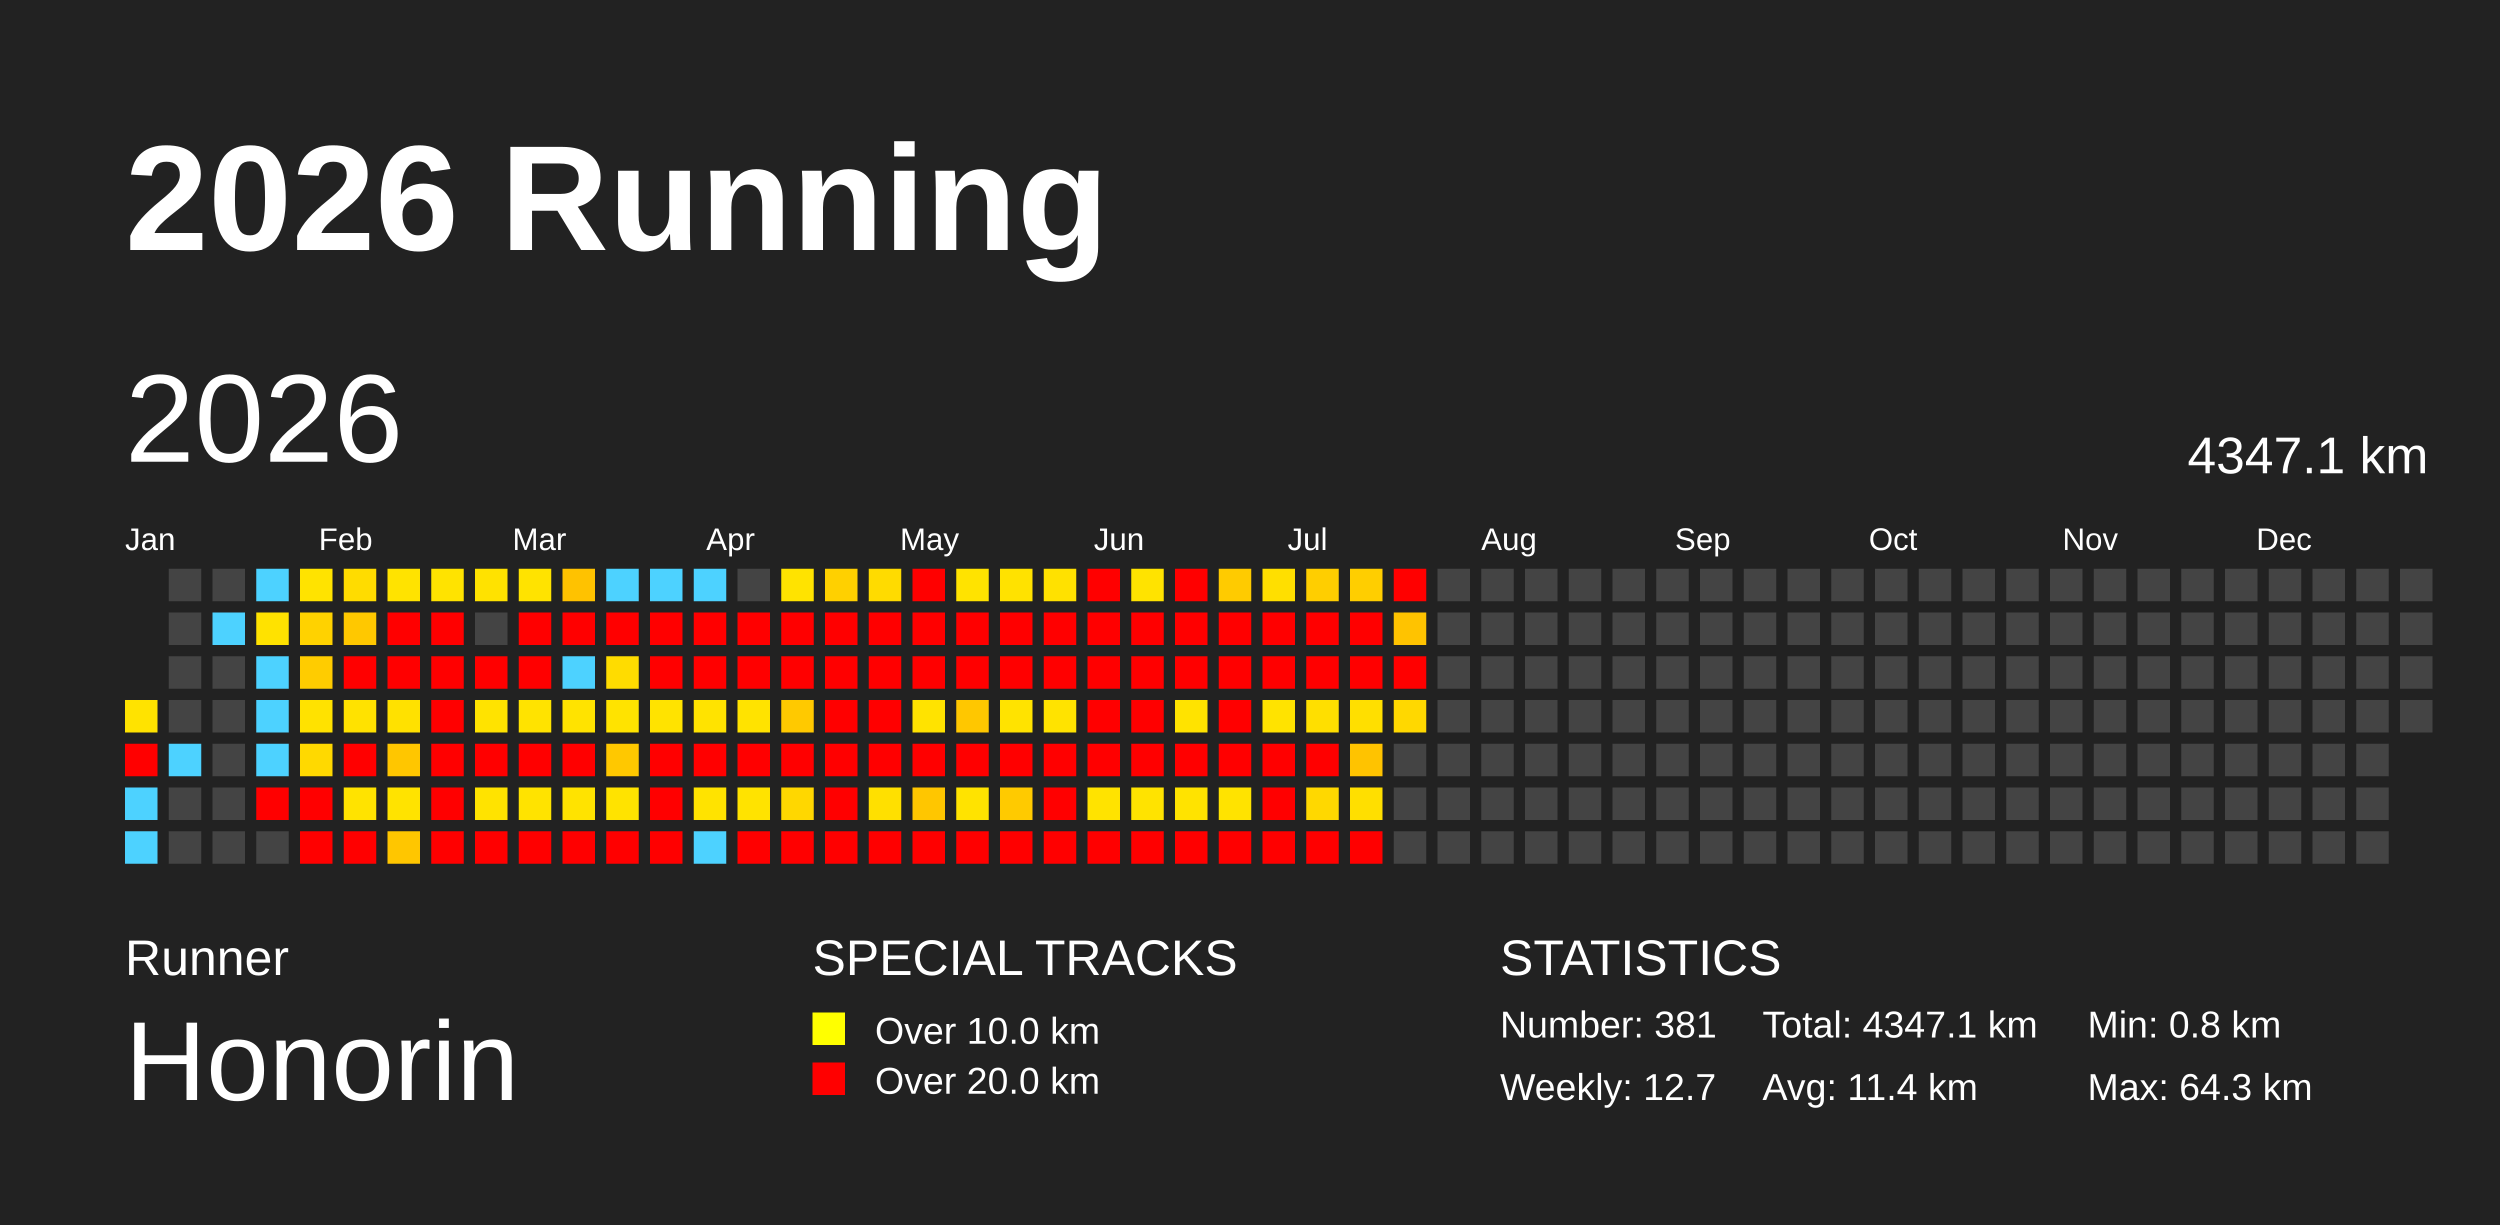
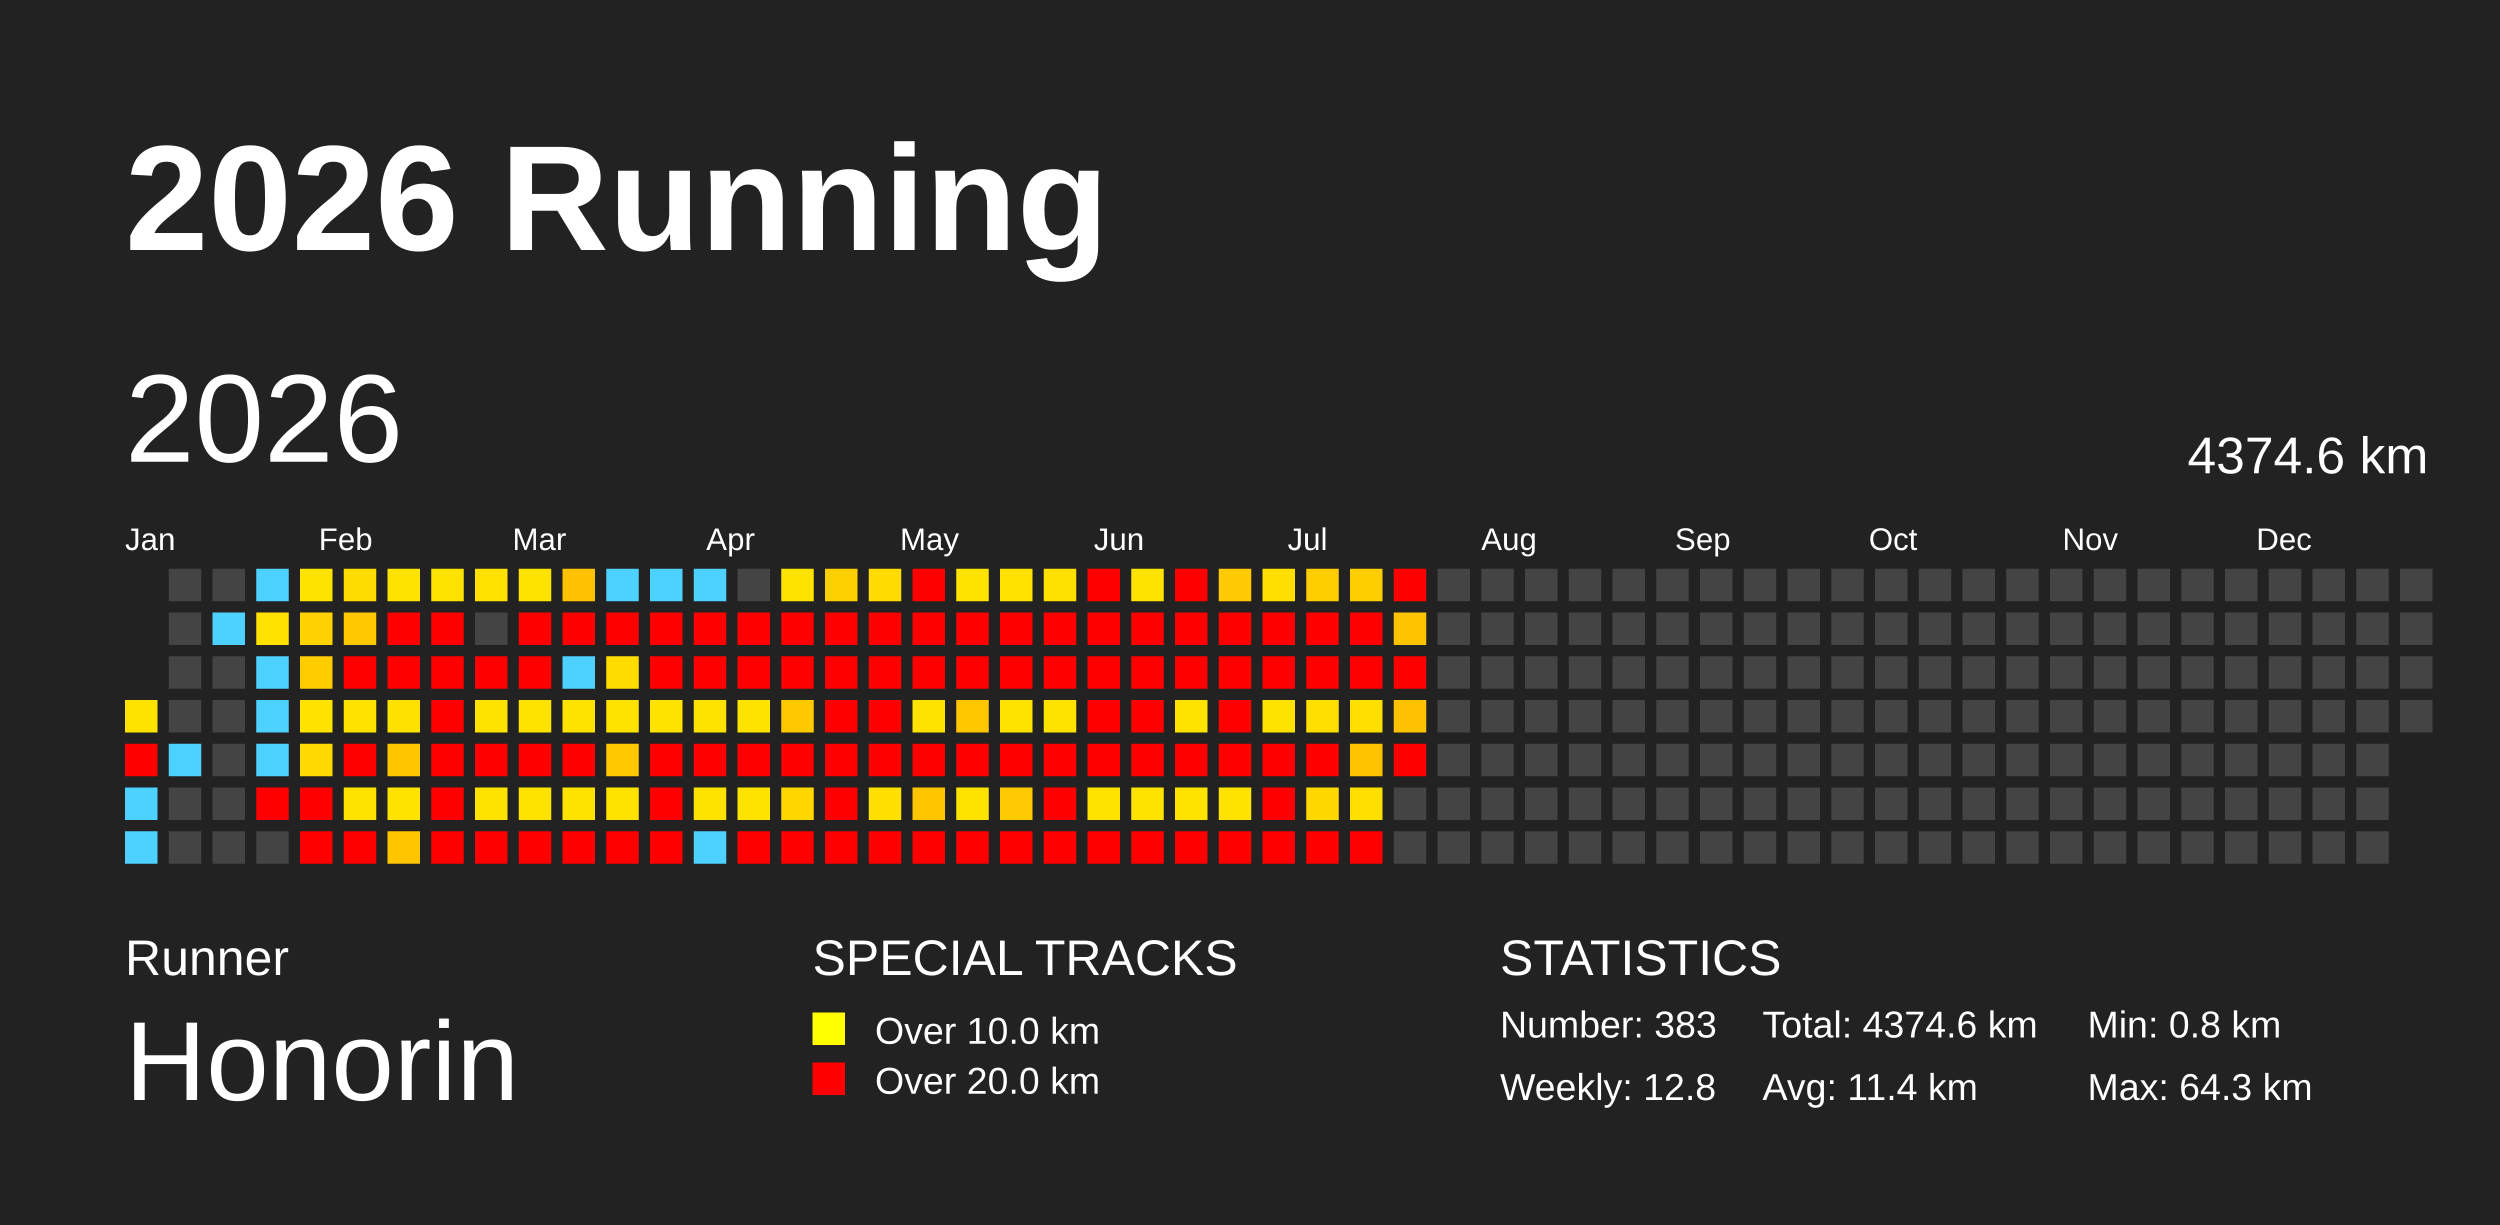
<svg xmlns="http://www.w3.org/2000/svg" baseProfile="full" height="98mm" version="1.1" viewBox="0,0,200,98" width="200mm">
  <defs />
  <rect fill="#222222" height="98" width="200" x="0" y="0" />
  <text fill="#FFFFFF" style="font-size:12px; font-family:Arial; font-weight:bold;" x="10" y="20">2026 Running</text>
  <text fill="#FFFFFF" style="font-size:4px; font-family:Arial" x="10" y="78">Runner</text>
  <text fill="#FFFFFF" style="font-size:9px; font-family:Arial" x="10" y="88">Honorin</text>
  <text fill="#FFFFFF" style="font-size:4px; font-family:Arial" x="65" y="78">SPECIAL TRACKS</text>
  <rect fill="yellow" height="2.6" width="2.6" x="65" y="81" />
  <text fill="#FFFFFF" style="font-size:3px; font-family:Arial" x="70" y="83.5">Over 10.0 km</text>
  <rect fill="red" height="2.6" width="2.6" x="65" y="85" />
  <text fill="#FFFFFF" style="font-size:3px; font-family:Arial" x="70" y="87.5">Over 20.0 km</text>
  <text fill="#FFFFFF" style="font-size:4px; font-family:Arial" x="120" y="78">STATISTICS</text>
-   <text fill="#FFFFFF" style="font-size:3px; font-family:Arial" x="120" y="83">Number: 381</text>
-   <text fill="#FFFFFF" style="font-size:3px; font-family:Arial" x="120" y="88">Weekly: 12.7</text>
-   <text fill="#FFFFFF" style="font-size:3px; font-family:Arial" x="141" y="83">Total: 4347.1 km</text>
+   <text fill="#FFFFFF" style="font-size:3px; font-family:Arial" x="120" y="83">Number: 383</text>
+   <text fill="#FFFFFF" style="font-size:3px; font-family:Arial" x="120" y="88">Weekly: 12.8</text>
+   <text fill="#FFFFFF" style="font-size:3px; font-family:Arial" x="141" y="83">Total: 4374.6 km</text>
  <text fill="#FFFFFF" style="font-size:3px; font-family:Arial" x="141" y="88">Avg: 11.4 km</text>
  <text fill="#FFFFFF" style="font-size:3px; font-family:Arial" x="167" y="83">Min: 0.8 km</text>
  <text fill="#FFFFFF" style="font-size:3px; font-family:Arial" x="167" y="88">Max: 64.3 km</text>
  <text dominant-baseline="hanging" fill="#FFFFFF" style="font-size:10.0px; font-family:Arial;" x="10" y="30">2026</text>
-   <text dominant-baseline="hanging" fill="#FFFFFF" style="font-size:4.125px; font-family:Arial;" x="175" y="35">4347.1 km</text>
+   <text dominant-baseline="hanging" fill="#FFFFFF" style="font-size:4.125px; font-family:Arial;" x="175" y="35">4374.6 km</text>
  <text fill="#FFFFFF" style="font-size:2.5px; font-family:Arial" x="10.0" y="44">Jan</text>
  <text fill="#FFFFFF" style="font-size:2.5px; font-family:Arial" x="25.5" y="44">Feb</text>
  <text fill="#FFFFFF" style="font-size:2.5px; font-family:Arial" x="41.0" y="44">Mar</text>
  <text fill="#FFFFFF" style="font-size:2.5px; font-family:Arial" x="56.5" y="44">Apr</text>
  <text fill="#FFFFFF" style="font-size:2.5px; font-family:Arial" x="72.0" y="44">May</text>
  <text fill="#FFFFFF" style="font-size:2.5px; font-family:Arial" x="87.5" y="44">Jun</text>
  <text fill="#FFFFFF" style="font-size:2.5px; font-family:Arial" x="103.0" y="44">Jul</text>
  <text fill="#FFFFFF" style="font-size:2.5px; font-family:Arial" x="118.5" y="44">Aug</text>
  <text fill="#FFFFFF" style="font-size:2.5px; font-family:Arial" x="134.0" y="44">Sep</text>
  <text fill="#FFFFFF" style="font-size:2.5px; font-family:Arial" x="149.5" y="44">Oct</text>
  <text fill="#FFFFFF" style="font-size:2.5px; font-family:Arial" x="165.0" y="44">Nov</text>
  <text fill="#FFFFFF" style="font-size:2.5px; font-family:Arial" x="180.5" y="44">Dec</text>
  <rect fill="#ffe300" height="2.6" width="2.6" x="10.0" y="56.0" />
  <rect fill="red" height="2.6" width="2.6" x="10.0" y="59.5" />
  <rect fill="#4dd2ff" height="2.6" width="2.6" x="10.0" y="63.0" />
  <rect fill="#4dd2ff" height="2.6" width="2.6" x="10.0" y="66.5" />
  <rect fill="#444444" height="2.6" width="2.6" x="13.5" y="45.5" />
  <rect fill="#444444" height="2.6" width="2.6" x="13.5" y="49.0" />
  <rect fill="#444444" height="2.6" width="2.6" x="13.5" y="52.5" />
  <rect fill="#444444" height="2.6" width="2.6" x="13.5" y="56.0" />
  <rect fill="#4dd2ff" height="2.6" width="2.6" x="13.5" y="59.5" />
  <rect fill="#444444" height="2.6" width="2.6" x="13.5" y="63.0" />
  <rect fill="#444444" height="2.6" width="2.6" x="13.5" y="66.5" />
  <rect fill="#444444" height="2.6" width="2.6" x="17.0" y="45.5" />
  <rect fill="#4dd2ff" height="2.6" width="2.6" x="17.0" y="49.0" />
  <rect fill="#444444" height="2.6" width="2.6" x="17.0" y="52.5" />
  <rect fill="#444444" height="2.6" width="2.6" x="17.0" y="56.0" />
  <rect fill="#444444" height="2.6" width="2.6" x="17.0" y="59.5" />
  <rect fill="#444444" height="2.6" width="2.6" x="17.0" y="63.0" />
  <rect fill="#444444" height="2.6" width="2.6" x="17.0" y="66.5" />
  <rect fill="#4dd2ff" height="2.6" width="2.6" x="20.5" y="45.5" />
  <rect fill="#ffe200" height="2.6" width="2.6" x="20.5" y="49.0" />
  <rect fill="#4dd2ff" height="2.6" width="2.6" x="20.5" y="52.5" />
  <rect fill="#4dd2ff" height="2.6" width="2.6" x="20.5" y="56.0" />
  <rect fill="#4dd2ff" height="2.6" width="2.6" x="20.5" y="59.5" />
  <rect fill="red" height="2.6" width="2.6" x="20.5" y="63.0" />
  <rect fill="#444444" height="2.6" width="2.6" x="20.5" y="66.5" />
  <rect fill="#ffe300" height="2.6" width="2.6" x="24.0" y="45.5" />
  <rect fill="#ffd200" height="2.6" width="2.6" x="24.0" y="49.0" />
  <rect fill="#ffcc00" height="2.6" width="2.6" x="24.0" y="52.5" />
  <rect fill="#ffe200" height="2.6" width="2.6" x="24.0" y="56.0" />
  <rect fill="#ffd900" height="2.6" width="2.6" x="24.0" y="59.5" />
  <rect fill="red" height="2.6" width="2.6" x="24.0" y="63.0" />
  <rect fill="red" height="2.6" width="2.6" x="24.0" y="66.5" />
  <rect fill="#ffdc00" height="2.6" width="2.6" x="27.5" y="45.5" />
  <rect fill="#ffc800" height="2.6" width="2.6" x="27.5" y="49.0" />
  <rect fill="red" height="2.6" width="2.6" x="27.5" y="52.5" />
  <rect fill="#ffe200" height="2.6" width="2.6" x="27.5" y="56.0" />
  <rect fill="red" height="2.6" width="2.6" x="27.5" y="59.5" />
  <rect fill="#ffe300" height="2.6" width="2.6" x="27.5" y="63.0" />
  <rect fill="red" height="2.6" width="2.6" x="27.5" y="66.5" />
  <rect fill="#ffe300" height="2.6" width="2.6" x="31.0" y="45.5" />
  <rect fill="red" height="2.6" width="2.6" x="31.0" y="49.0" />
  <rect fill="red" height="2.6" width="2.6" x="31.0" y="52.5" />
  <rect fill="#ffe100" height="2.6" width="2.6" x="31.0" y="56.0" />
  <rect fill="#ffc600" height="2.6" width="2.6" x="31.0" y="59.5" />
  <rect fill="#ffe300" height="2.6" width="2.6" x="31.0" y="63.0" />
  <rect fill="#ffc600" height="2.6" width="2.6" x="31.0" y="66.5" />
  <rect fill="#ffe300" height="2.6" width="2.6" x="34.5" y="45.5" />
  <rect fill="red" height="2.6" width="2.6" x="34.5" y="49.0" />
  <rect fill="red" height="2.6" width="2.6" x="34.5" y="52.5" />
  <rect fill="red" height="2.6" width="2.6" x="34.5" y="56.0" />
  <rect fill="red" height="2.6" width="2.6" x="34.5" y="59.5" />
  <rect fill="red" height="2.6" width="2.6" x="34.5" y="63.0" />
  <rect fill="red" height="2.6" width="2.6" x="34.5" y="66.5" />
  <rect fill="#ffe200" height="2.6" width="2.6" x="38.0" y="45.5" />
  <rect fill="#444444" height="2.6" width="2.6" x="38.0" y="49.0" />
  <rect fill="red" height="2.6" width="2.6" x="38.0" y="52.5" />
  <rect fill="#ffe300" height="2.6" width="2.6" x="38.0" y="56.0" />
  <rect fill="red" height="2.6" width="2.6" x="38.0" y="59.5" />
  <rect fill="#ffe300" height="2.6" width="2.6" x="38.0" y="63.0" />
  <rect fill="red" height="2.6" width="2.6" x="38.0" y="66.5" />
  <rect fill="#ffe300" height="2.6" width="2.6" x="41.5" y="45.5" />
  <rect fill="red" height="2.6" width="2.6" x="41.5" y="49.0" />
  <rect fill="red" height="2.6" width="2.6" x="41.5" y="52.5" />
  <rect fill="#ffe300" height="2.6" width="2.6" x="41.5" y="56.0" />
  <rect fill="red" height="2.6" width="2.6" x="41.5" y="59.5" />
  <rect fill="#ffe300" height="2.6" width="2.6" x="41.5" y="63.0" />
  <rect fill="red" height="2.6" width="2.6" x="41.5" y="66.5" />
  <rect fill="#ffc200" height="2.6" width="2.6" x="45.0" y="45.5" />
  <rect fill="red" height="2.6" width="2.6" x="45.0" y="49.0" />
  <rect fill="#4dd2ff" height="2.6" width="2.6" x="45.0" y="52.5" />
  <rect fill="#ffe300" height="2.6" width="2.6" x="45.0" y="56.0" />
  <rect fill="red" height="2.6" width="2.6" x="45.0" y="59.5" />
  <rect fill="#ffe300" height="2.6" width="2.6" x="45.0" y="63.0" />
  <rect fill="red" height="2.6" width="2.6" x="45.0" y="66.5" />
  <rect fill="#4dd2ff" height="2.6" width="2.6" x="48.5" y="45.5" />
  <rect fill="red" height="2.6" width="2.6" x="48.5" y="49.0" />
  <rect fill="#ffdc00" height="2.6" width="2.6" x="48.5" y="52.5" />
  <rect fill="#ffe300" height="2.6" width="2.6" x="48.5" y="56.0" />
  <rect fill="#ffc800" height="2.6" width="2.6" x="48.5" y="59.5" />
  <rect fill="#ffe300" height="2.6" width="2.6" x="48.5" y="63.0" />
  <rect fill="red" height="2.6" width="2.6" x="48.5" y="66.5" />
  <rect fill="#4dd2ff" height="2.6" width="2.6" x="52.0" y="45.5" />
  <rect fill="red" height="2.6" width="2.6" x="52.0" y="49.0" />
  <rect fill="red" height="2.6" width="2.6" x="52.0" y="52.5" />
  <rect fill="#ffe300" height="2.6" width="2.6" x="52.0" y="56.0" />
  <rect fill="red" height="2.6" width="2.6" x="52.0" y="59.5" />
  <rect fill="red" height="2.6" width="2.6" x="52.0" y="63.0" />
  <rect fill="red" height="2.6" width="2.6" x="52.0" y="66.5" />
  <rect fill="#4dd2ff" height="2.6" width="2.6" x="55.5" y="45.5" />
  <rect fill="red" height="2.6" width="2.6" x="55.5" y="49.0" />
  <rect fill="red" height="2.6" width="2.6" x="55.5" y="52.5" />
  <rect fill="#ffe300" height="2.6" width="2.6" x="55.5" y="56.0" />
  <rect fill="red" height="2.6" width="2.6" x="55.5" y="59.5" />
  <rect fill="#ffe300" height="2.6" width="2.6" x="55.5" y="63.0" />
  <rect fill="#4dd2ff" height="2.6" width="2.6" x="55.5" y="66.5" />
  <rect fill="#444444" height="2.6" width="2.6" x="59.0" y="45.5" />
  <rect fill="red" height="2.6" width="2.6" x="59.0" y="49.0" />
  <rect fill="red" height="2.6" width="2.6" x="59.0" y="52.5" />
  <rect fill="#ffe300" height="2.6" width="2.6" x="59.0" y="56.0" />
  <rect fill="red" height="2.6" width="2.6" x="59.0" y="59.5" />
  <rect fill="#ffe300" height="2.6" width="2.6" x="59.0" y="63.0" />
  <rect fill="red" height="2.6" width="2.6" x="59.0" y="66.5" />
  <rect fill="#ffe300" height="2.6" width="2.6" x="62.5" y="45.5" />
  <rect fill="red" height="2.6" width="2.6" x="62.5" y="49.0" />
  <rect fill="red" height="2.6" width="2.6" x="62.5" y="52.5" />
  <rect fill="#ffc900" height="2.6" width="2.6" x="62.5" y="56.0" />
  <rect fill="red" height="2.6" width="2.6" x="62.5" y="59.5" />
  <rect fill="#ffd700" height="2.6" width="2.6" x="62.5" y="63.0" />
  <rect fill="red" height="2.6" width="2.6" x="62.5" y="66.5" />
  <rect fill="#ffd000" height="2.6" width="2.6" x="66.0" y="45.5" />
  <rect fill="red" height="2.6" width="2.6" x="66.0" y="49.0" />
  <rect fill="red" height="2.6" width="2.6" x="66.0" y="52.5" />
  <rect fill="red" height="2.6" width="2.6" x="66.0" y="56.0" />
  <rect fill="red" height="2.6" width="2.6" x="66.0" y="59.5" />
  <rect fill="red" height="2.6" width="2.6" x="66.0" y="63.0" />
  <rect fill="red" height="2.6" width="2.6" x="66.0" y="66.5" />
  <rect fill="#ffdb00" height="2.6" width="2.6" x="69.5" y="45.5" />
  <rect fill="red" height="2.6" width="2.6" x="69.5" y="49.0" />
  <rect fill="red" height="2.6" width="2.6" x="69.5" y="52.5" />
  <rect fill="red" height="2.6" width="2.6" x="69.5" y="56.0" />
  <rect fill="red" height="2.6" width="2.6" x="69.5" y="59.5" />
  <rect fill="#ffe000" height="2.6" width="2.6" x="69.5" y="63.0" />
  <rect fill="red" height="2.6" width="2.6" x="69.5" y="66.5" />
  <rect fill="red" height="2.6" width="2.6" x="73.0" y="45.5" />
  <rect fill="red" height="2.6" width="2.6" x="73.0" y="49.0" />
  <rect fill="red" height="2.6" width="2.6" x="73.0" y="52.5" />
  <rect fill="#ffe300" height="2.6" width="2.6" x="73.0" y="56.0" />
  <rect fill="red" height="2.6" width="2.6" x="73.0" y="59.5" />
  <rect fill="#ffc600" height="2.6" width="2.6" x="73.0" y="63.0" />
  <rect fill="red" height="2.6" width="2.6" x="73.0" y="66.5" />
  <rect fill="#ffe300" height="2.6" width="2.6" x="76.5" y="45.5" />
  <rect fill="red" height="2.6" width="2.6" x="76.5" y="49.0" />
  <rect fill="red" height="2.6" width="2.6" x="76.5" y="52.5" />
  <rect fill="#ffc700" height="2.6" width="2.6" x="76.5" y="56.0" />
  <rect fill="red" height="2.6" width="2.6" x="76.5" y="59.5" />
  <rect fill="#ffe300" height="2.6" width="2.6" x="76.5" y="63.0" />
  <rect fill="red" height="2.6" width="2.6" x="76.5" y="66.5" />
  <rect fill="#ffe200" height="2.6" width="2.6" x="80.0" y="45.5" />
  <rect fill="red" height="2.6" width="2.6" x="80.0" y="49.0" />
  <rect fill="red" height="2.6" width="2.6" x="80.0" y="52.5" />
  <rect fill="#ffe300" height="2.6" width="2.6" x="80.0" y="56.0" />
  <rect fill="red" height="2.6" width="2.6" x="80.0" y="59.5" />
  <rect fill="#ffca00" height="2.6" width="2.6" x="80.0" y="63.0" />
  <rect fill="red" height="2.6" width="2.6" x="80.0" y="66.5" />
  <rect fill="#ffe100" height="2.6" width="2.6" x="83.5" y="45.5" />
  <rect fill="red" height="2.6" width="2.6" x="83.5" y="49.0" />
  <rect fill="red" height="2.6" width="2.6" x="83.5" y="52.5" />
  <rect fill="#ffe300" height="2.6" width="2.6" x="83.5" y="56.0" />
  <rect fill="red" height="2.6" width="2.6" x="83.5" y="59.5" />
  <rect fill="red" height="2.6" width="2.6" x="83.5" y="63.0" />
  <rect fill="red" height="2.6" width="2.6" x="83.5" y="66.5" />
  <rect fill="red" height="2.6" width="2.6" x="87.0" y="45.5" />
  <rect fill="red" height="2.6" width="2.6" x="87.0" y="49.0" />
  <rect fill="red" height="2.6" width="2.6" x="87.0" y="52.5" />
  <rect fill="red" height="2.6" width="2.6" x="87.0" y="56.0" />
  <rect fill="red" height="2.6" width="2.6" x="87.0" y="59.5" />
  <rect fill="#ffe300" height="2.6" width="2.6" x="87.0" y="63.0" />
  <rect fill="red" height="2.6" width="2.6" x="87.0" y="66.5" />
  <rect fill="#ffe300" height="2.6" width="2.6" x="90.5" y="45.5" />
  <rect fill="red" height="2.6" width="2.6" x="90.5" y="49.0" />
  <rect fill="red" height="2.6" width="2.6" x="90.5" y="52.5" />
  <rect fill="red" height="2.6" width="2.6" x="90.5" y="56.0" />
  <rect fill="red" height="2.6" width="2.6" x="90.5" y="59.5" />
  <rect fill="#ffe300" height="2.6" width="2.6" x="90.5" y="63.0" />
  <rect fill="red" height="2.6" width="2.6" x="90.5" y="66.5" />
  <rect fill="red" height="2.6" width="2.6" x="94.0" y="45.5" />
  <rect fill="red" height="2.6" width="2.6" x="94.0" y="49.0" />
  <rect fill="red" height="2.6" width="2.6" x="94.0" y="52.5" />
  <rect fill="#ffe300" height="2.6" width="2.6" x="94.0" y="56.0" />
  <rect fill="red" height="2.6" width="2.6" x="94.0" y="59.5" />
  <rect fill="#ffe300" height="2.6" width="2.6" x="94.0" y="63.0" />
  <rect fill="red" height="2.6" width="2.6" x="94.0" y="66.5" />
  <rect fill="#ffcb00" height="2.6" width="2.6" x="97.5" y="45.5" />
  <rect fill="red" height="2.6" width="2.6" x="97.5" y="49.0" />
  <rect fill="red" height="2.6" width="2.6" x="97.5" y="52.5" />
  <rect fill="red" height="2.6" width="2.6" x="97.5" y="56.0" />
  <rect fill="red" height="2.6" width="2.6" x="97.5" y="59.5" />
  <rect fill="#ffe300" height="2.6" width="2.6" x="97.5" y="63.0" />
  <rect fill="red" height="2.6" width="2.6" x="97.5" y="66.5" />
  <rect fill="#ffdf00" height="2.6" width="2.6" x="101.0" y="45.5" />
  <rect fill="red" height="2.6" width="2.6" x="101.0" y="49.0" />
  <rect fill="red" height="2.6" width="2.6" x="101.0" y="52.5" />
  <rect fill="#ffe300" height="2.6" width="2.6" x="101.0" y="56.0" />
  <rect fill="red" height="2.6" width="2.6" x="101.0" y="59.5" />
  <rect fill="red" height="2.6" width="2.6" x="101.0" y="63.0" />
  <rect fill="red" height="2.6" width="2.6" x="101.0" y="66.5" />
  <rect fill="#ffce00" height="2.6" width="2.6" x="104.5" y="45.5" />
  <rect fill="red" height="2.6" width="2.6" x="104.5" y="49.0" />
  <rect fill="red" height="2.6" width="2.6" x="104.5" y="52.5" />
  <rect fill="#ffdf00" height="2.6" width="2.6" x="104.5" y="56.0" />
  <rect fill="red" height="2.6" width="2.6" x="104.5" y="59.5" />
  <rect fill="#ffd800" height="2.6" width="2.6" x="104.5" y="63.0" />
  <rect fill="red" height="2.6" width="2.6" x="104.5" y="66.5" />
  <rect fill="#ffce00" height="2.6" width="2.6" x="108.0" y="45.5" />
  <rect fill="red" height="2.6" width="2.6" x="108.0" y="49.0" />
  <rect fill="red" height="2.6" width="2.6" x="108.0" y="52.5" />
  <rect fill="#ffdf00" height="2.6" width="2.6" x="108.0" y="56.0" />
  <rect fill="#ffc300" height="2.6" width="2.6" x="108.0" y="59.5" />
  <rect fill="#ffdf00" height="2.6" width="2.6" x="108.0" y="63.0" />
  <rect fill="red" height="2.6" width="2.6" x="108.0" y="66.5" />
  <rect fill="red" height="2.6" width="2.6" x="111.5" y="45.5" />
  <rect fill="#ffc300" height="2.6" width="2.6" x="111.5" y="49.0" />
  <rect fill="red" height="2.6" width="2.6" x="111.5" y="52.5" />
-   <rect fill="#ffd800" height="2.6" width="2.6" x="111.5" y="56.0" />
-   <rect fill="#444444" height="2.6" width="2.6" x="111.5" y="59.5" />
+   <rect fill="#ffc200" height="2.6" width="2.6" x="111.5" y="56.0" />
+   <rect fill="red" height="2.6" width="2.6" x="111.5" y="59.5" />
  <rect fill="#444444" height="2.6" width="2.6" x="111.5" y="63.0" />
  <rect fill="#444444" height="2.6" width="2.6" x="111.5" y="66.5" />
  <rect fill="#444444" height="2.6" width="2.6" x="115.0" y="45.5" />
  <rect fill="#444444" height="2.6" width="2.6" x="115.0" y="49.0" />
  <rect fill="#444444" height="2.6" width="2.6" x="115.0" y="52.5" />
  <rect fill="#444444" height="2.6" width="2.6" x="115.0" y="56.0" />
  <rect fill="#444444" height="2.6" width="2.6" x="115.0" y="59.5" />
  <rect fill="#444444" height="2.6" width="2.6" x="115.0" y="63.0" />
  <rect fill="#444444" height="2.6" width="2.6" x="115.0" y="66.5" />
  <rect fill="#444444" height="2.6" width="2.6" x="118.5" y="45.5" />
  <rect fill="#444444" height="2.6" width="2.6" x="118.5" y="49.0" />
  <rect fill="#444444" height="2.6" width="2.6" x="118.5" y="52.5" />
  <rect fill="#444444" height="2.6" width="2.6" x="118.5" y="56.0" />
  <rect fill="#444444" height="2.6" width="2.6" x="118.5" y="59.5" />
  <rect fill="#444444" height="2.6" width="2.6" x="118.5" y="63.0" />
  <rect fill="#444444" height="2.6" width="2.6" x="118.5" y="66.5" />
  <rect fill="#444444" height="2.6" width="2.6" x="122.0" y="45.5" />
  <rect fill="#444444" height="2.6" width="2.6" x="122.0" y="49.0" />
  <rect fill="#444444" height="2.6" width="2.6" x="122.0" y="52.5" />
  <rect fill="#444444" height="2.6" width="2.6" x="122.0" y="56.0" />
  <rect fill="#444444" height="2.6" width="2.6" x="122.0" y="59.5" />
  <rect fill="#444444" height="2.6" width="2.6" x="122.0" y="63.0" />
  <rect fill="#444444" height="2.6" width="2.6" x="122.0" y="66.5" />
  <rect fill="#444444" height="2.6" width="2.6" x="125.5" y="45.5" />
  <rect fill="#444444" height="2.6" width="2.6" x="125.5" y="49.0" />
  <rect fill="#444444" height="2.6" width="2.6" x="125.5" y="52.5" />
  <rect fill="#444444" height="2.6" width="2.6" x="125.5" y="56.0" />
  <rect fill="#444444" height="2.6" width="2.6" x="125.5" y="59.5" />
  <rect fill="#444444" height="2.6" width="2.6" x="125.5" y="63.0" />
  <rect fill="#444444" height="2.6" width="2.6" x="125.5" y="66.5" />
  <rect fill="#444444" height="2.6" width="2.6" x="129.0" y="45.5" />
  <rect fill="#444444" height="2.6" width="2.6" x="129.0" y="49.0" />
  <rect fill="#444444" height="2.6" width="2.6" x="129.0" y="52.5" />
  <rect fill="#444444" height="2.6" width="2.6" x="129.0" y="56.0" />
  <rect fill="#444444" height="2.6" width="2.6" x="129.0" y="59.5" />
  <rect fill="#444444" height="2.6" width="2.6" x="129.0" y="63.0" />
  <rect fill="#444444" height="2.6" width="2.6" x="129.0" y="66.5" />
  <rect fill="#444444" height="2.6" width="2.6" x="132.5" y="45.5" />
  <rect fill="#444444" height="2.6" width="2.6" x="132.5" y="49.0" />
  <rect fill="#444444" height="2.6" width="2.6" x="132.5" y="52.5" />
  <rect fill="#444444" height="2.6" width="2.6" x="132.5" y="56.0" />
  <rect fill="#444444" height="2.6" width="2.6" x="132.5" y="59.5" />
  <rect fill="#444444" height="2.6" width="2.6" x="132.5" y="63.0" />
  <rect fill="#444444" height="2.6" width="2.6" x="132.5" y="66.5" />
  <rect fill="#444444" height="2.6" width="2.6" x="136.0" y="45.5" />
  <rect fill="#444444" height="2.6" width="2.6" x="136.0" y="49.0" />
  <rect fill="#444444" height="2.6" width="2.6" x="136.0" y="52.5" />
  <rect fill="#444444" height="2.6" width="2.6" x="136.0" y="56.0" />
  <rect fill="#444444" height="2.6" width="2.6" x="136.0" y="59.5" />
  <rect fill="#444444" height="2.6" width="2.6" x="136.0" y="63.0" />
  <rect fill="#444444" height="2.6" width="2.6" x="136.0" y="66.5" />
  <rect fill="#444444" height="2.6" width="2.6" x="139.5" y="45.5" />
  <rect fill="#444444" height="2.6" width="2.6" x="139.5" y="49.0" />
  <rect fill="#444444" height="2.6" width="2.6" x="139.5" y="52.5" />
  <rect fill="#444444" height="2.6" width="2.6" x="139.5" y="56.0" />
  <rect fill="#444444" height="2.6" width="2.6" x="139.5" y="59.5" />
  <rect fill="#444444" height="2.6" width="2.6" x="139.5" y="63.0" />
  <rect fill="#444444" height="2.6" width="2.6" x="139.5" y="66.5" />
  <rect fill="#444444" height="2.6" width="2.6" x="143.0" y="45.5" />
  <rect fill="#444444" height="2.6" width="2.6" x="143.0" y="49.0" />
  <rect fill="#444444" height="2.6" width="2.6" x="143.0" y="52.5" />
  <rect fill="#444444" height="2.6" width="2.6" x="143.0" y="56.0" />
  <rect fill="#444444" height="2.6" width="2.6" x="143.0" y="59.5" />
  <rect fill="#444444" height="2.6" width="2.6" x="143.0" y="63.0" />
  <rect fill="#444444" height="2.6" width="2.6" x="143.0" y="66.5" />
  <rect fill="#444444" height="2.6" width="2.6" x="146.5" y="45.5" />
  <rect fill="#444444" height="2.6" width="2.6" x="146.5" y="49.0" />
  <rect fill="#444444" height="2.6" width="2.6" x="146.5" y="52.5" />
  <rect fill="#444444" height="2.6" width="2.6" x="146.5" y="56.0" />
  <rect fill="#444444" height="2.6" width="2.6" x="146.5" y="59.5" />
  <rect fill="#444444" height="2.6" width="2.6" x="146.5" y="63.0" />
  <rect fill="#444444" height="2.6" width="2.6" x="146.5" y="66.5" />
  <rect fill="#444444" height="2.6" width="2.6" x="150.0" y="45.5" />
  <rect fill="#444444" height="2.6" width="2.6" x="150.0" y="49.0" />
  <rect fill="#444444" height="2.6" width="2.6" x="150.0" y="52.5" />
  <rect fill="#444444" height="2.6" width="2.6" x="150.0" y="56.0" />
  <rect fill="#444444" height="2.6" width="2.6" x="150.0" y="59.5" />
  <rect fill="#444444" height="2.6" width="2.6" x="150.0" y="63.0" />
  <rect fill="#444444" height="2.6" width="2.6" x="150.0" y="66.5" />
  <rect fill="#444444" height="2.6" width="2.6" x="153.5" y="45.5" />
  <rect fill="#444444" height="2.6" width="2.6" x="153.5" y="49.0" />
  <rect fill="#444444" height="2.6" width="2.6" x="153.5" y="52.5" />
  <rect fill="#444444" height="2.6" width="2.6" x="153.5" y="56.0" />
  <rect fill="#444444" height="2.6" width="2.6" x="153.5" y="59.5" />
  <rect fill="#444444" height="2.6" width="2.6" x="153.5" y="63.0" />
  <rect fill="#444444" height="2.6" width="2.6" x="153.5" y="66.5" />
  <rect fill="#444444" height="2.6" width="2.6" x="157.0" y="45.5" />
  <rect fill="#444444" height="2.6" width="2.6" x="157.0" y="49.0" />
  <rect fill="#444444" height="2.6" width="2.6" x="157.0" y="52.5" />
  <rect fill="#444444" height="2.6" width="2.6" x="157.0" y="56.0" />
  <rect fill="#444444" height="2.6" width="2.6" x="157.0" y="59.5" />
  <rect fill="#444444" height="2.6" width="2.6" x="157.0" y="63.0" />
  <rect fill="#444444" height="2.6" width="2.6" x="157.0" y="66.5" />
  <rect fill="#444444" height="2.6" width="2.6" x="160.5" y="45.5" />
  <rect fill="#444444" height="2.6" width="2.6" x="160.5" y="49.0" />
  <rect fill="#444444" height="2.6" width="2.6" x="160.5" y="52.5" />
  <rect fill="#444444" height="2.6" width="2.6" x="160.5" y="56.0" />
  <rect fill="#444444" height="2.6" width="2.6" x="160.5" y="59.5" />
  <rect fill="#444444" height="2.6" width="2.6" x="160.5" y="63.0" />
  <rect fill="#444444" height="2.6" width="2.6" x="160.5" y="66.5" />
  <rect fill="#444444" height="2.6" width="2.6" x="164.0" y="45.5" />
  <rect fill="#444444" height="2.6" width="2.6" x="164.0" y="49.0" />
  <rect fill="#444444" height="2.6" width="2.6" x="164.0" y="52.5" />
  <rect fill="#444444" height="2.6" width="2.6" x="164.0" y="56.0" />
  <rect fill="#444444" height="2.6" width="2.6" x="164.0" y="59.5" />
  <rect fill="#444444" height="2.6" width="2.6" x="164.0" y="63.0" />
  <rect fill="#444444" height="2.6" width="2.6" x="164.0" y="66.5" />
  <rect fill="#444444" height="2.6" width="2.6" x="167.5" y="45.5" />
  <rect fill="#444444" height="2.6" width="2.6" x="167.5" y="49.0" />
  <rect fill="#444444" height="2.6" width="2.6" x="167.5" y="52.5" />
  <rect fill="#444444" height="2.6" width="2.6" x="167.5" y="56.0" />
  <rect fill="#444444" height="2.6" width="2.6" x="167.5" y="59.5" />
  <rect fill="#444444" height="2.6" width="2.6" x="167.5" y="63.0" />
  <rect fill="#444444" height="2.6" width="2.6" x="167.5" y="66.5" />
  <rect fill="#444444" height="2.6" width="2.6" x="171.0" y="45.5" />
  <rect fill="#444444" height="2.6" width="2.6" x="171.0" y="49.0" />
  <rect fill="#444444" height="2.6" width="2.6" x="171.0" y="52.5" />
  <rect fill="#444444" height="2.6" width="2.6" x="171.0" y="56.0" />
  <rect fill="#444444" height="2.6" width="2.6" x="171.0" y="59.5" />
  <rect fill="#444444" height="2.6" width="2.6" x="171.0" y="63.0" />
  <rect fill="#444444" height="2.6" width="2.6" x="171.0" y="66.5" />
  <rect fill="#444444" height="2.6" width="2.6" x="174.5" y="45.5" />
  <rect fill="#444444" height="2.6" width="2.6" x="174.5" y="49.0" />
  <rect fill="#444444" height="2.6" width="2.6" x="174.5" y="52.5" />
  <rect fill="#444444" height="2.6" width="2.6" x="174.5" y="56.0" />
  <rect fill="#444444" height="2.6" width="2.6" x="174.5" y="59.5" />
  <rect fill="#444444" height="2.6" width="2.6" x="174.5" y="63.0" />
  <rect fill="#444444" height="2.6" width="2.6" x="174.5" y="66.5" />
  <rect fill="#444444" height="2.6" width="2.6" x="178.0" y="45.5" />
  <rect fill="#444444" height="2.6" width="2.6" x="178.0" y="49.0" />
  <rect fill="#444444" height="2.6" width="2.6" x="178.0" y="52.5" />
  <rect fill="#444444" height="2.6" width="2.6" x="178.0" y="56.0" />
  <rect fill="#444444" height="2.6" width="2.6" x="178.0" y="59.5" />
  <rect fill="#444444" height="2.6" width="2.6" x="178.0" y="63.0" />
  <rect fill="#444444" height="2.6" width="2.6" x="178.0" y="66.5" />
  <rect fill="#444444" height="2.6" width="2.6" x="181.5" y="45.5" />
  <rect fill="#444444" height="2.6" width="2.6" x="181.5" y="49.0" />
  <rect fill="#444444" height="2.6" width="2.6" x="181.5" y="52.5" />
  <rect fill="#444444" height="2.6" width="2.6" x="181.5" y="56.0" />
  <rect fill="#444444" height="2.6" width="2.6" x="181.5" y="59.5" />
  <rect fill="#444444" height="2.6" width="2.6" x="181.5" y="63.0" />
  <rect fill="#444444" height="2.6" width="2.6" x="181.5" y="66.5" />
  <rect fill="#444444" height="2.6" width="2.6" x="185.0" y="45.5" />
  <rect fill="#444444" height="2.6" width="2.6" x="185.0" y="49.0" />
  <rect fill="#444444" height="2.6" width="2.6" x="185.0" y="52.5" />
  <rect fill="#444444" height="2.6" width="2.6" x="185.0" y="56.0" />
  <rect fill="#444444" height="2.6" width="2.6" x="185.0" y="59.5" />
  <rect fill="#444444" height="2.6" width="2.6" x="185.0" y="63.0" />
  <rect fill="#444444" height="2.6" width="2.6" x="185.0" y="66.5" />
  <rect fill="#444444" height="2.6" width="2.6" x="188.5" y="45.5" />
  <rect fill="#444444" height="2.6" width="2.6" x="188.5" y="49.0" />
  <rect fill="#444444" height="2.6" width="2.6" x="188.5" y="52.5" />
  <rect fill="#444444" height="2.6" width="2.6" x="188.5" y="56.0" />
  <rect fill="#444444" height="2.6" width="2.6" x="188.5" y="59.5" />
  <rect fill="#444444" height="2.6" width="2.6" x="188.5" y="63.0" />
  <rect fill="#444444" height="2.6" width="2.6" x="188.5" y="66.5" />
  <rect fill="#444444" height="2.6" width="2.6" x="192.0" y="45.5" />
  <rect fill="#444444" height="2.6" width="2.6" x="192.0" y="49.0" />
  <rect fill="#444444" height="2.6" width="2.6" x="192.0" y="52.5" />
  <rect fill="#444444" height="2.6" width="2.6" x="192.0" y="56.0" />
</svg>
